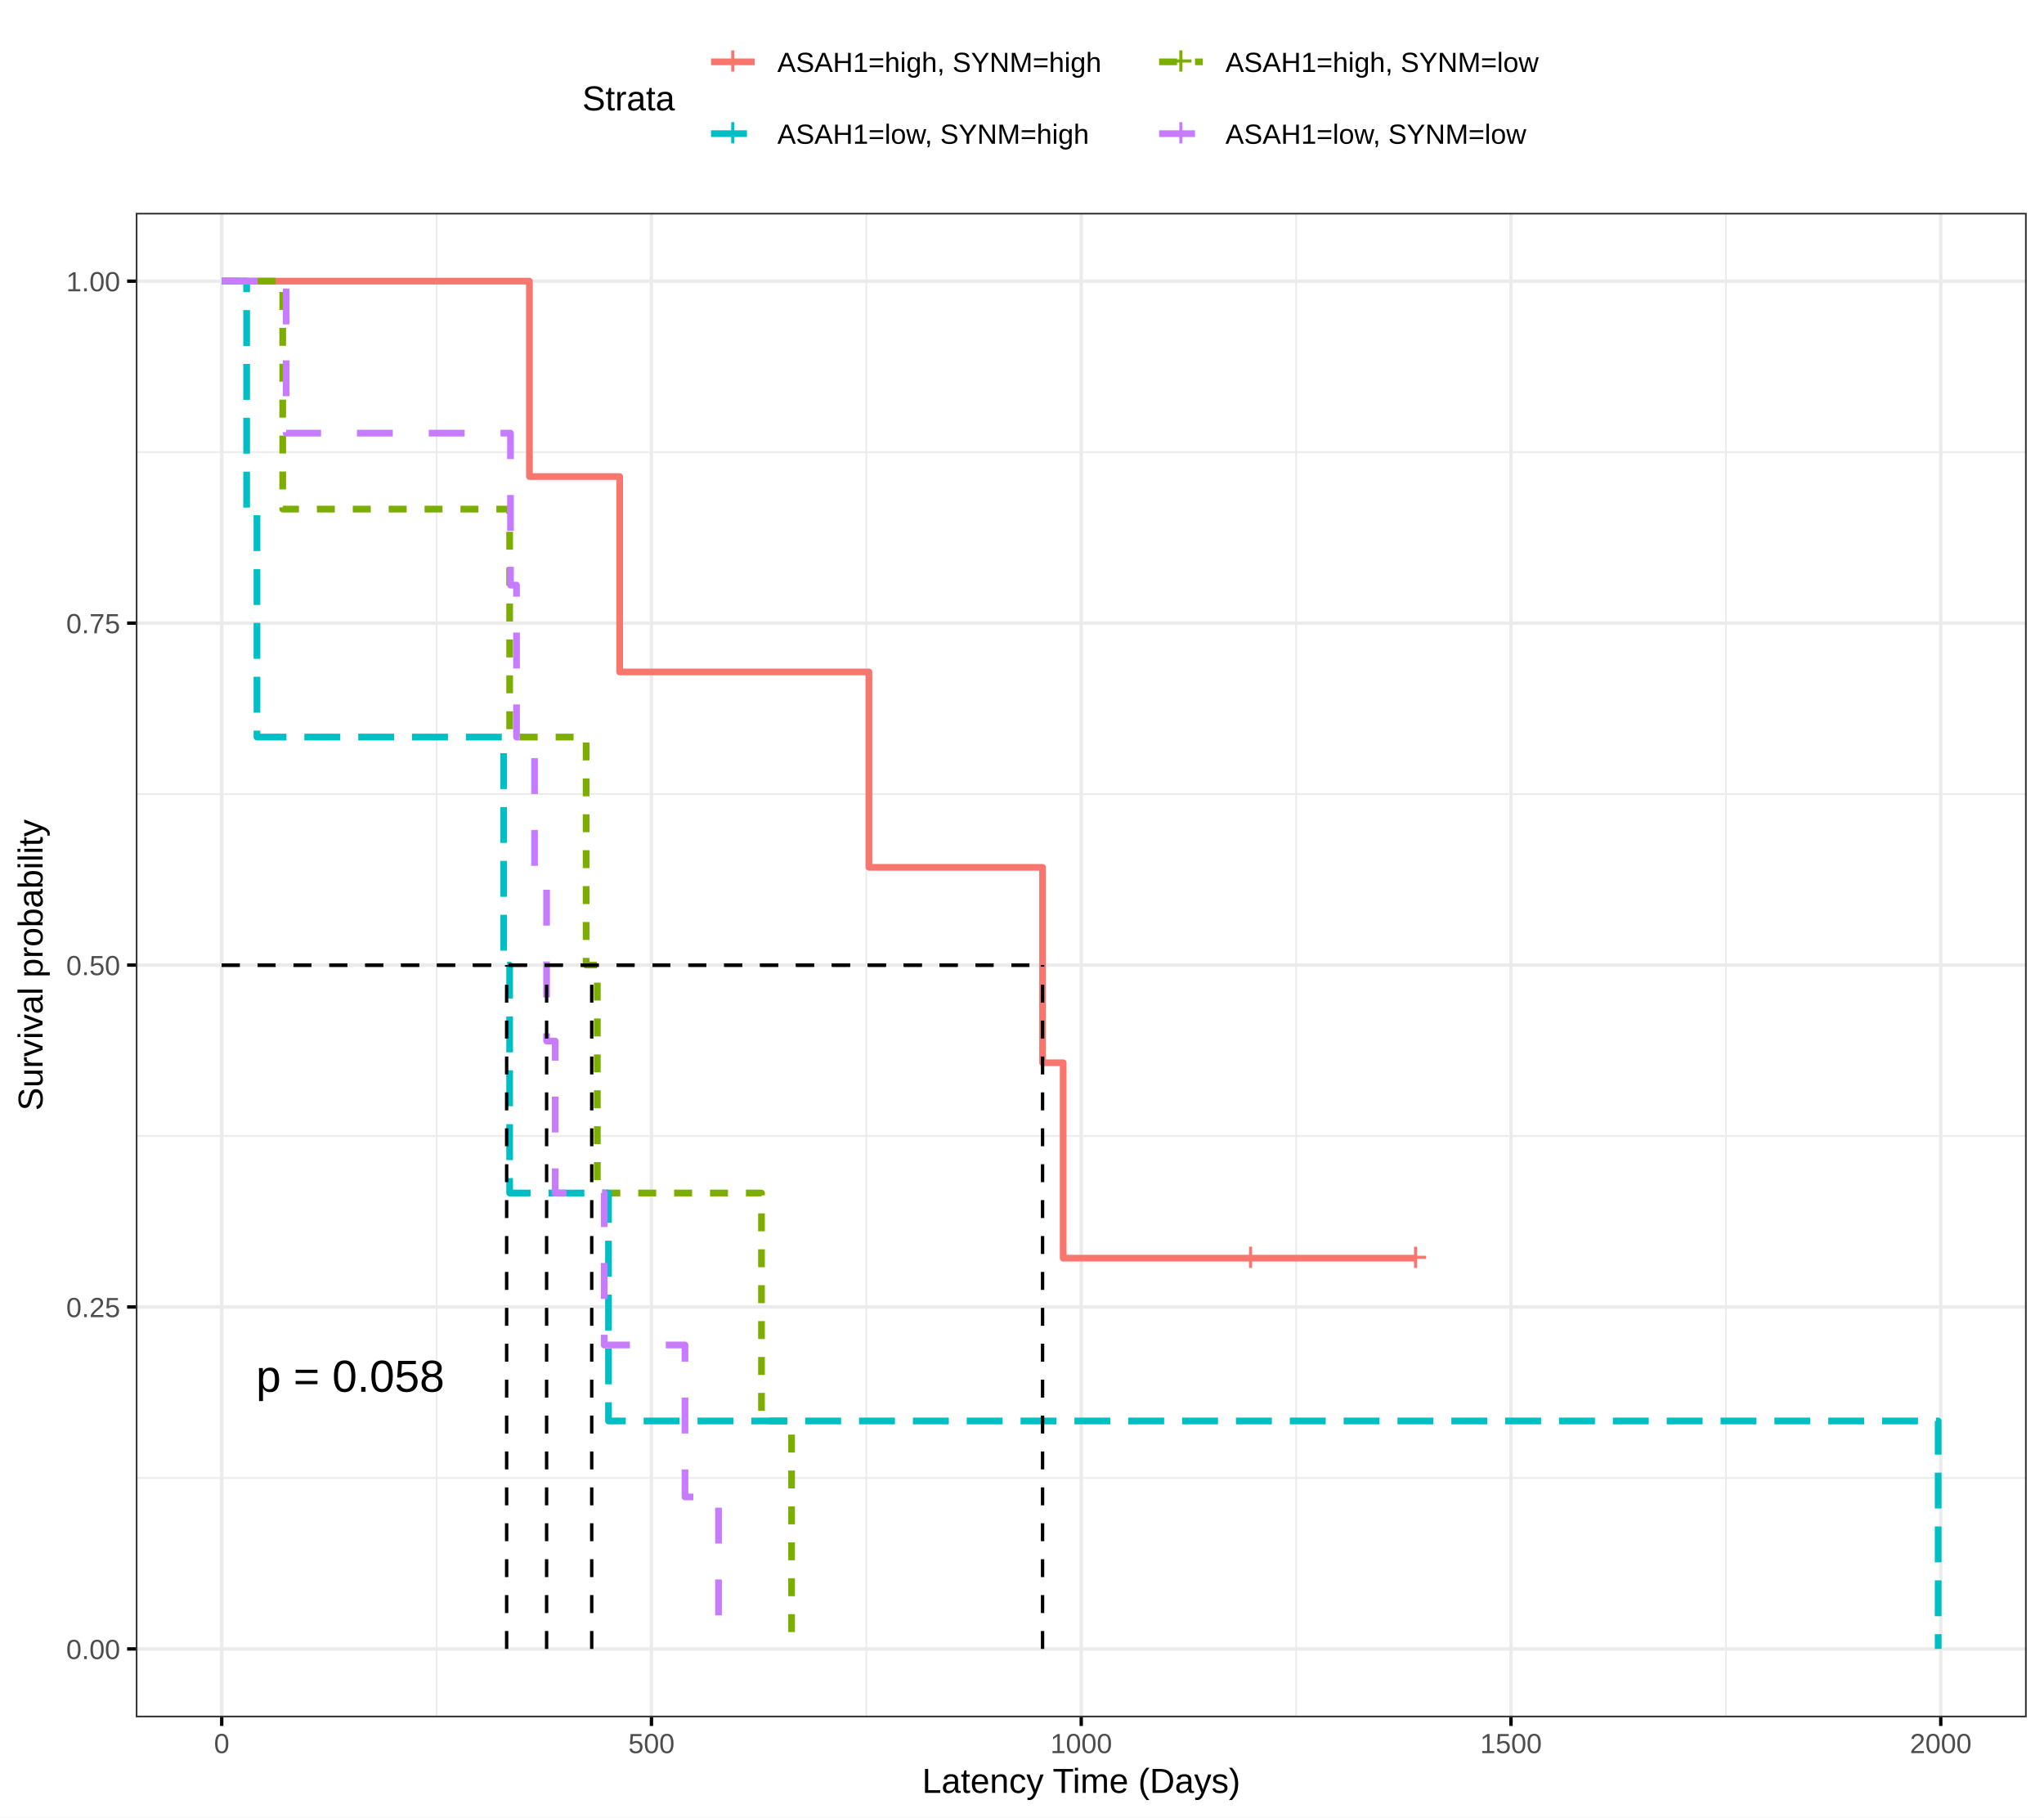
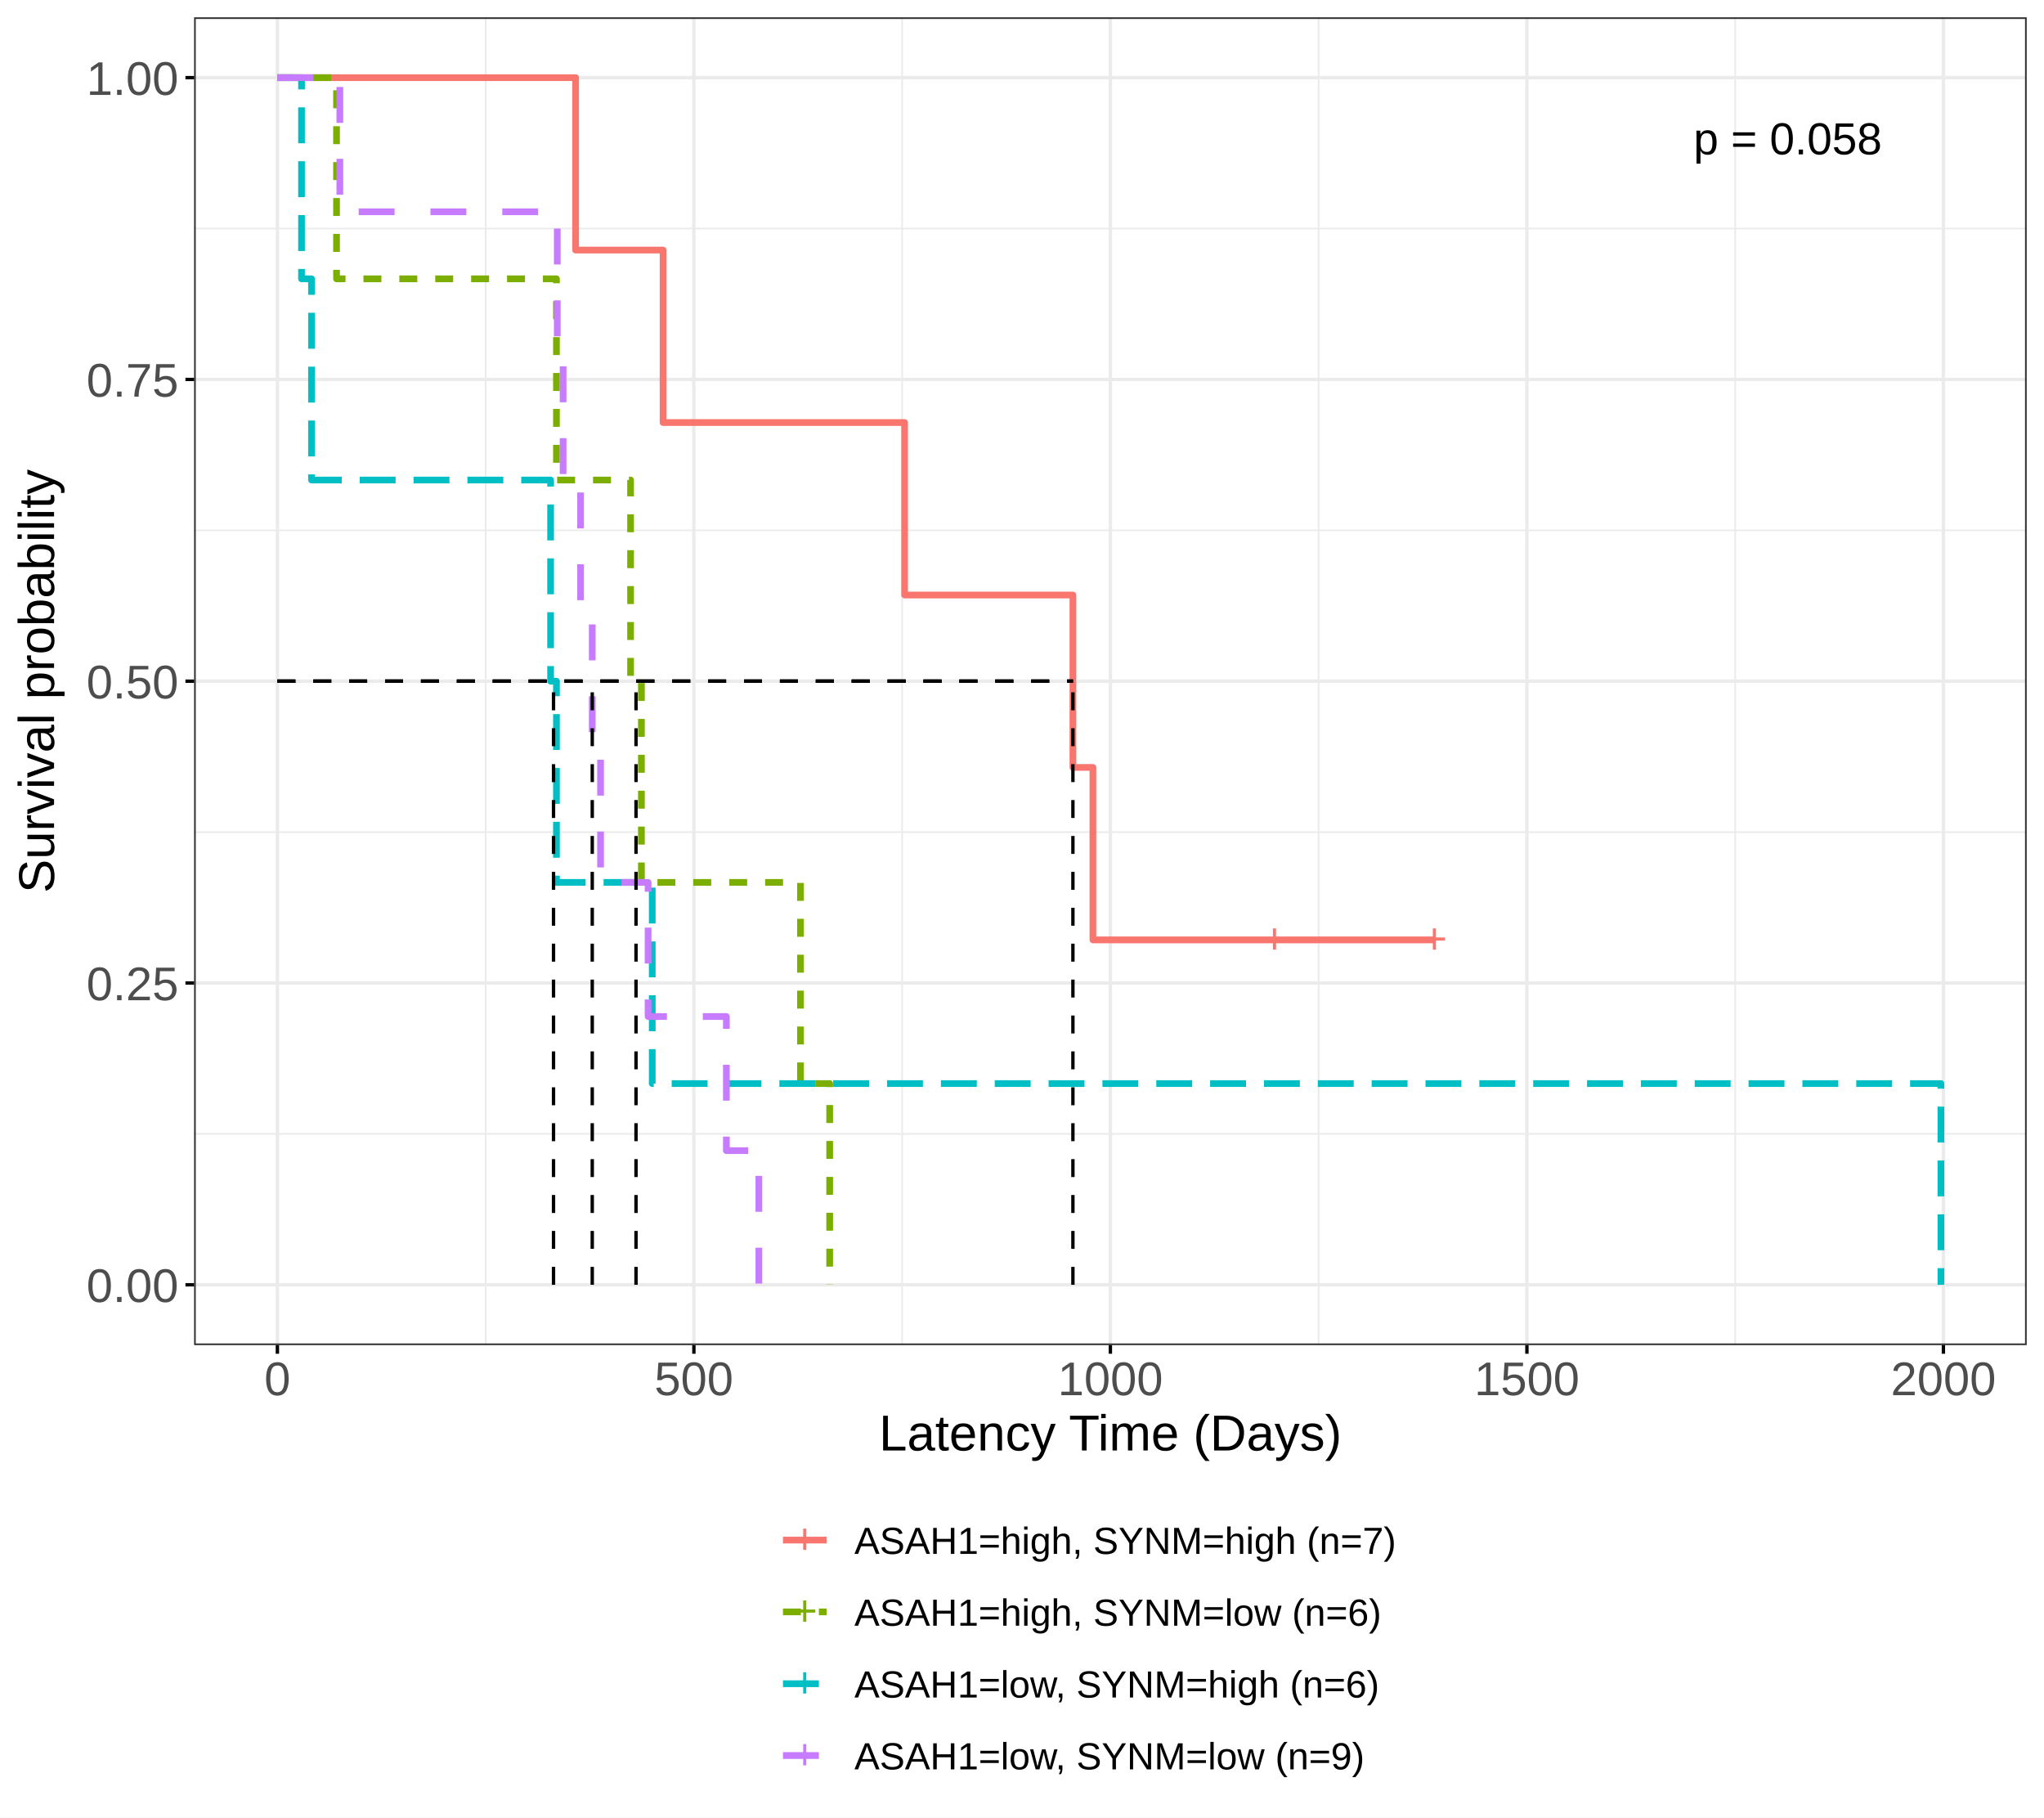
<svg xmlns="http://www.w3.org/2000/svg" class="svglite" width="648.00pt" height="576.00pt" viewBox="0 0 648.00 576.00">
  <defs>
    <style type="text/css">
    .svglite line, .svglite polyline, .svglite polygon, .svglite path, .svglite rect, .svglite circle {
      fill: none;
      stroke: #000000;
      stroke-linecap: round;
      stroke-linejoin: round;
      stroke-miterlimit: 10.00;
    }
    .svglite text {
      white-space: pre;
    }
  </style>
  </defs>
  <rect width="100%" height="100%" style="stroke: none; fill: #FFFFFF;" />
  <defs>
    <clipPath id="cpMC4wMHw2NDguMDB8MC4wMHw1NzYuMDA=">
      <rect x="0.00" y="0.00" width="648.00" height="576.00" />
    </clipPath>
  </defs>
  <g clip-path="url(#cpMC4wMHw2NDguMDB8MC4wMHw1NzYuMDA=)">
-     <rect x="0.00" y="0.00" width="648.00" height="576.00" style="stroke-width: 1.07; stroke: #FFFFFF; fill: #FFFFFF;" />
+     <rect x="0" y="0.00" width="648.00" height="576.00" style="stroke-width: 1.07; stroke: #FFFFFF; fill: #FFFFFF;" />
  </g>
  <defs>
-     <clipPath id="cpNDMuMDR8NjQyLjUyfDY3LjQ0fDU0NC4yOQ==">
-       <rect x="43.04" y="67.44" width="599.48" height="476.86" />
+     <clipPath id="cpNjEuNTN8NjQyLjUyfDUuNDh8NDI2LjMz">
+       <rect x="61.53" y="5.48" width="580.99" height="420.85" />
    </clipPath>
  </defs>
-   <g clip-path="url(#cpNDMuMDR8NjQyLjUyfDY3LjQ0fDU0NC4yOQ==)">
-     <rect x="43.04" y="67.44" width="599.48" height="476.86" style="stroke-width: 1.07; stroke: none; fill: #FFFFFF;" />
-     <polyline points="43.04,468.43 642.52,468.43 " style="stroke-width: 0.53; stroke: #EBEBEB; stroke-linecap: butt;" />
-     <polyline points="43.04,360.05 642.52,360.05 " style="stroke-width: 0.53; stroke: #EBEBEB; stroke-linecap: butt;" />
-     <polyline points="43.04,251.68 642.52,251.68 " style="stroke-width: 0.53; stroke: #EBEBEB; stroke-linecap: butt;" />
-     <polyline points="43.04,143.30 642.52,143.30 " style="stroke-width: 0.53; stroke: #EBEBEB; stroke-linecap: butt;" />
-     <polyline points="138.41,544.29 138.41,67.44 " style="stroke-width: 0.53; stroke: #EBEBEB; stroke-linecap: butt;" />
-     <polyline points="274.66,544.29 274.66,67.44 " style="stroke-width: 0.53; stroke: #EBEBEB; stroke-linecap: butt;" />
-     <polyline points="410.90,544.29 410.90,67.44 " style="stroke-width: 0.53; stroke: #EBEBEB; stroke-linecap: butt;" />
-     <polyline points="547.15,544.29 547.15,67.44 " style="stroke-width: 0.53; stroke: #EBEBEB; stroke-linecap: butt;" />
-     <polyline points="43.04,522.62 642.52,522.62 " style="stroke-width: 1.07; stroke: #EBEBEB; stroke-linecap: butt;" />
-     <polyline points="43.04,414.24 642.52,414.24 " style="stroke-width: 1.07; stroke: #EBEBEB; stroke-linecap: butt;" />
-     <polyline points="43.04,305.87 642.52,305.87 " style="stroke-width: 1.07; stroke: #EBEBEB; stroke-linecap: butt;" />
-     <polyline points="43.04,197.49 642.52,197.49 " style="stroke-width: 1.07; stroke: #EBEBEB; stroke-linecap: butt;" />
-     <polyline points="43.04,89.11 642.52,89.11 " style="stroke-width: 1.07; stroke: #EBEBEB; stroke-linecap: butt;" />
-     <polyline points="70.29,544.29 70.29,67.44 " style="stroke-width: 1.07; stroke: #EBEBEB; stroke-linecap: butt;" />
-     <polyline points="206.53,544.29 206.53,67.44 " style="stroke-width: 1.07; stroke: #EBEBEB; stroke-linecap: butt;" />
-     <polyline points="342.78,544.29 342.78,67.44 " style="stroke-width: 1.07; stroke: #EBEBEB; stroke-linecap: butt;" />
-     <polyline points="479.03,544.29 479.03,67.44 " style="stroke-width: 1.07; stroke: #EBEBEB; stroke-linecap: butt;" />
-     <polyline points="615.27,544.29 615.27,67.44 " style="stroke-width: 1.07; stroke: #EBEBEB; stroke-linecap: butt;" />
-     <polyline points="70.29,89.11 167.84,89.11 167.84,151.04 196.45,151.04 196.45,212.97 275.47,212.97 275.47,274.90 330.52,274.90 330.52,336.83 337.06,336.83 337.06,398.76 396.46,398.76 396.46,398.76 448.78,398.76 448.78,398.76 " style="stroke-width: 2.13; stroke: #F8766D; stroke-linecap: butt;" />
-     <polyline points="70.29,89.11 89.63,89.11 89.63,161.36 161.57,161.36 161.57,233.61 185.82,233.61 185.82,305.87 189.37,305.87 189.37,378.12 241.41,378.12 241.41,450.37 250.95,450.37 250.95,522.62 " style="stroke-width: 2.13; stroke: #7CAE00; stroke-dasharray: 5.69,5.69; stroke-linecap: butt;" />
-     <polyline points="70.29,89.11 78.19,89.11 78.19,161.36 81.46,161.36 81.46,233.61 159.66,233.61 159.66,305.87 161.57,305.87 161.57,378.12 192.91,378.12 192.91,450.37 614.45,450.37 614.45,522.62 " style="stroke-width: 2.13; stroke: #00BFC4; stroke-dasharray: 11.38,5.69; stroke-linecap: butt;" />
-     <polyline points="70.29,89.11 90.72,89.11 90.72,137.28 161.84,137.28 161.84,185.45 163.75,185.45 163.75,233.61 169.47,233.61 169.47,281.78 173.29,281.78 173.29,329.95 176.01,329.95 176.01,378.12 191.55,378.12 191.55,426.28 217.16,426.28 217.16,474.45 227.79,474.45 227.79,522.62 " style="stroke-width: 2.13; stroke: #C77CFF; stroke-dasharray: 11.38,11.38; stroke-linecap: butt;" />
-     <text x="396.46" y="403.07" text-anchor="middle" style="font-size: 13.75px;fill: #F8766D; font-family: &quot;Arimo&quot;;" textLength="11.51px" lengthAdjust="spacingAndGlyphs">+</text>
-     <text x="448.78" y="403.07" text-anchor="middle" style="font-size: 13.75px;fill: #F8766D; font-family: &quot;Arimo&quot;;" textLength="11.51px" lengthAdjust="spacingAndGlyphs">+</text>
-     <text x="81.17" y="441.10" style="font-size: 14.23px; font-family: &quot;Arimo&quot;;" textLength="70.71px" lengthAdjust="spacingAndGlyphs">p = 0.058</text>
-     <line x1="70.29" y1="305.87" x2="330.52" y2="305.87" style="stroke-width: 1.07; stroke-dasharray: 5.69,5.69; stroke-linecap: butt;" />
-     <line x1="70.29" y1="305.87" x2="330.52" y2="305.87" style="stroke-width: 1.07; stroke-dasharray: 5.69,5.69; stroke-linecap: butt;" />
-     <line x1="70.29" y1="305.87" x2="330.52" y2="305.87" style="stroke-width: 1.07; stroke-dasharray: 5.69,5.69; stroke-linecap: butt;" />
-     <line x1="70.29" y1="305.87" x2="330.52" y2="305.87" style="stroke-width: 1.07; stroke-dasharray: 5.69,5.69; stroke-linecap: butt;" />
-     <line x1="330.52" y1="522.62" x2="330.52" y2="305.87" style="stroke-width: 1.07; stroke-dasharray: 5.69,5.69; stroke-linecap: butt;" />
-     <line x1="187.59" y1="522.62" x2="187.59" y2="305.87" style="stroke-width: 1.07; stroke-dasharray: 5.69,5.69; stroke-linecap: butt;" />
-     <line x1="160.62" y1="522.62" x2="160.62" y2="305.87" style="stroke-width: 1.07; stroke-dasharray: 5.69,5.69; stroke-linecap: butt;" />
-     <line x1="173.29" y1="522.62" x2="173.29" y2="305.87" style="stroke-width: 1.07; stroke-dasharray: 5.69,5.69; stroke-linecap: butt;" />
-     <rect x="43.04" y="67.44" width="599.48" height="476.86" style="stroke-width: 1.07; stroke: #333333;" />
+   <g clip-path="url(#cpNjEuNTN8NjQyLjUyfDUuNDh8NDI2LjMz)">
+     <rect x="61.53" y="5.48" width="580.99" height="420.85" style="stroke-width: 1.07; stroke: none; fill: #FFFFFF;" />
+     <polyline points="61.53,359.38 642.52,359.38 " style="stroke-width: 0.53; stroke: #EBEBEB; stroke-linecap: butt;" />
+     <polyline points="61.53,263.73 642.52,263.73 " style="stroke-width: 0.53; stroke: #EBEBEB; stroke-linecap: butt;" />
+     <polyline points="61.53,168.08 642.52,168.08 " style="stroke-width: 0.53; stroke: #EBEBEB; stroke-linecap: butt;" />
+     <polyline points="61.53,72.43 642.52,72.43 " style="stroke-width: 0.53; stroke: #EBEBEB; stroke-linecap: butt;" />
+     <polyline points="153.96,426.33 153.96,5.48 " style="stroke-width: 0.53; stroke: #EBEBEB; stroke-linecap: butt;" />
+     <polyline points="286.00,426.33 286.00,5.48 " style="stroke-width: 0.53; stroke: #EBEBEB; stroke-linecap: butt;" />
+     <polyline points="418.05,426.33 418.05,5.48 " style="stroke-width: 0.53; stroke: #EBEBEB; stroke-linecap: butt;" />
+     <polyline points="550.09,426.33 550.09,5.48 " style="stroke-width: 0.53; stroke: #EBEBEB; stroke-linecap: butt;" />
+     <polyline points="61.53,407.20 642.52,407.20 " style="stroke-width: 1.07; stroke: #EBEBEB; stroke-linecap: butt;" />
+     <polyline points="61.53,311.55 642.52,311.55 " style="stroke-width: 1.07; stroke: #EBEBEB; stroke-linecap: butt;" />
+     <polyline points="61.53,215.90 642.52,215.90 " style="stroke-width: 1.07; stroke: #EBEBEB; stroke-linecap: butt;" />
+     <polyline points="61.53,120.26 642.52,120.26 " style="stroke-width: 1.07; stroke: #EBEBEB; stroke-linecap: butt;" />
+     <polyline points="61.53,24.61 642.52,24.61 " style="stroke-width: 1.07; stroke: #EBEBEB; stroke-linecap: butt;" />
+     <polyline points="87.94,426.33 87.94,5.48 " style="stroke-width: 1.07; stroke: #EBEBEB; stroke-linecap: butt;" />
+     <polyline points="219.98,426.33 219.98,5.48 " style="stroke-width: 1.07; stroke: #EBEBEB; stroke-linecap: butt;" />
+     <polyline points="352.02,426.33 352.02,5.48 " style="stroke-width: 1.07; stroke: #EBEBEB; stroke-linecap: butt;" />
+     <polyline points="484.07,426.33 484.07,5.48 " style="stroke-width: 1.07; stroke: #EBEBEB; stroke-linecap: butt;" />
+     <polyline points="616.11,426.33 616.11,5.48 " style="stroke-width: 1.07; stroke: #EBEBEB; stroke-linecap: butt;" />
+     <polyline points="87.94,24.61 182.48,24.61 182.48,79.26 210.21,79.26 210.21,133.92 286.79,133.92 286.79,188.58 340.14,188.58 340.14,243.23 346.48,243.23 346.48,297.89 404.05,297.89 404.05,297.89 454.75,297.89 454.75,297.89 " style="stroke-width: 2.13; stroke: #F8766D; stroke-linecap: butt;" />
+     <polyline points="87.94,24.61 106.69,24.61 106.69,88.37 176.41,88.37 176.41,152.14 199.91,152.14 199.91,215.90 203.34,215.90 203.34,279.67 253.78,279.67 253.78,343.43 263.03,343.43 263.03,407.20 " style="stroke-width: 2.13; stroke: #7CAE00; stroke-dasharray: 5.69,5.69; stroke-linecap: butt;" />
+     <polyline points="87.94,24.61 95.59,24.61 95.59,88.37 98.76,88.37 98.76,152.14 174.56,152.14 174.56,215.90 176.41,215.90 176.41,279.67 206.78,279.67 206.78,343.43 615.32,343.43 615.32,407.20 " style="stroke-width: 2.13; stroke: #00BFC4; stroke-dasharray: 11.38,5.69; stroke-linecap: butt;" />
+     <polyline points="87.94,24.61 107.74,24.61 107.74,67.12 176.67,67.12 176.67,109.63 178.52,109.63 178.52,152.14 184.06,152.14 184.06,194.65 187.76,194.65 187.76,237.16 190.40,237.16 190.40,279.67 205.46,279.67 205.46,322.18 230.28,322.18 230.28,364.69 240.58,364.69 240.58,407.20 " style="stroke-width: 2.13; stroke: #C77CFF; stroke-dasharray: 11.38,11.38; stroke-linecap: butt;" />
+     <text x="404.05" y="302.19" text-anchor="middle" style="font-size: 13.75px;fill: #F8766D; font-family: &quot;Arimo&quot;;" textLength="11.51px" lengthAdjust="spacingAndGlyphs">+</text>
+     <text x="454.75" y="302.19" text-anchor="middle" style="font-size: 13.75px;fill: #F8766D; font-family: &quot;Arimo&quot;;" textLength="11.51px" lengthAdjust="spacingAndGlyphs">+</text>
+     <text x="536.89" y="48.92" style="font-size: 14.23px; font-family: &quot;Arimo&quot;;" textLength="70.71px" lengthAdjust="spacingAndGlyphs">p = 0.058</text>
+     <line x1="87.94" y1="215.90" x2="340.14" y2="215.90" style="stroke-width: 1.07; stroke-dasharray: 5.69,5.69; stroke-linecap: butt;" />
+     <line x1="87.94" y1="215.90" x2="340.14" y2="215.90" style="stroke-width: 1.07; stroke-dasharray: 5.69,5.69; stroke-linecap: butt;" />
+     <line x1="87.94" y1="215.90" x2="340.14" y2="215.90" style="stroke-width: 1.07; stroke-dasharray: 5.69,5.69; stroke-linecap: butt;" />
+     <line x1="87.94" y1="215.90" x2="340.14" y2="215.90" style="stroke-width: 1.07; stroke-dasharray: 5.69,5.69; stroke-linecap: butt;" />
+     <line x1="340.14" y1="407.20" x2="340.14" y2="215.90" style="stroke-width: 1.07; stroke-dasharray: 5.69,5.69; stroke-linecap: butt;" />
+     <line x1="201.63" y1="407.20" x2="201.63" y2="215.90" style="stroke-width: 1.07; stroke-dasharray: 5.69,5.69; stroke-linecap: butt;" />
+     <line x1="175.48" y1="407.20" x2="175.48" y2="215.90" style="stroke-width: 1.07; stroke-dasharray: 5.69,5.69; stroke-linecap: butt;" />
+     <line x1="187.76" y1="407.20" x2="187.76" y2="215.90" style="stroke-width: 1.07; stroke-dasharray: 5.69,5.69; stroke-linecap: butt;" />
+     <rect x="61.53" y="5.48" width="580.99" height="420.85" style="stroke-width: 1.07; stroke: #333333;" />
  </g>
  <g clip-path="url(#cpMC4wMHw2NDguMDB8MC4wMHw1NzYuMDA=)">
-     <text x="38.11" y="525.83" text-anchor="end" style="font-size: 8.80px;fill: #4D4D4D; font-family: &quot;Arimo&quot;;" textLength="19.58px" lengthAdjust="spacingAndGlyphs">0.00</text>
-     <text x="38.11" y="417.45" text-anchor="end" style="font-size: 8.80px;fill: #4D4D4D; font-family: &quot;Arimo&quot;;" textLength="19.58px" lengthAdjust="spacingAndGlyphs">0.25</text>
-     <text x="38.11" y="309.07" text-anchor="end" style="font-size: 8.80px;fill: #4D4D4D; font-family: &quot;Arimo&quot;;" textLength="19.58px" lengthAdjust="spacingAndGlyphs">0.50</text>
-     <text x="38.11" y="200.70" text-anchor="end" style="font-size: 8.80px;fill: #4D4D4D; font-family: &quot;Arimo&quot;;" textLength="19.58px" lengthAdjust="spacingAndGlyphs">0.75</text>
-     <text x="38.11" y="92.32" text-anchor="end" style="font-size: 8.80px;fill: #4D4D4D; font-family: &quot;Arimo&quot;;" textLength="19.58px" lengthAdjust="spacingAndGlyphs">1.00</text>
-     <polyline points="40.30,522.62 43.04,522.62 " style="stroke-width: 1.07; stroke-linecap: butt;" />
-     <polyline points="40.30,414.24 43.04,414.24 " style="stroke-width: 1.07; stroke-linecap: butt;" />
-     <polyline points="40.30,305.87 43.04,305.87 " style="stroke-width: 1.07; stroke-linecap: butt;" />
-     <polyline points="40.30,197.49 43.04,197.49 " style="stroke-width: 1.07; stroke-linecap: butt;" />
-     <polyline points="40.30,89.11 43.04,89.11 " style="stroke-width: 1.07; stroke-linecap: butt;" />
-     <polyline points="70.29,547.03 70.29,544.29 " style="stroke-width: 1.07; stroke-linecap: butt;" />
-     <polyline points="206.53,547.03 206.53,544.29 " style="stroke-width: 1.07; stroke-linecap: butt;" />
-     <polyline points="342.78,547.03 342.78,544.29 " style="stroke-width: 1.07; stroke-linecap: butt;" />
-     <polyline points="479.03,547.03 479.03,544.29 " style="stroke-width: 1.07; stroke-linecap: butt;" />
-     <polyline points="615.27,547.03 615.27,544.29 " style="stroke-width: 1.07; stroke-linecap: butt;" />
-     <text x="70.29" y="555.64" text-anchor="middle" style="font-size: 8.80px;fill: #4D4D4D; font-family: &quot;Arimo&quot;;" textLength="5.59px" lengthAdjust="spacingAndGlyphs">0</text>
-     <text x="206.53" y="555.64" text-anchor="middle" style="font-size: 8.80px;fill: #4D4D4D; font-family: &quot;Arimo&quot;;" textLength="16.78px" lengthAdjust="spacingAndGlyphs">500</text>
-     <text x="342.78" y="555.64" text-anchor="middle" style="font-size: 8.80px;fill: #4D4D4D; font-family: &quot;Arimo&quot;;" textLength="22.38px" lengthAdjust="spacingAndGlyphs">1000</text>
-     <text x="479.03" y="555.64" text-anchor="middle" style="font-size: 8.80px;fill: #4D4D4D; font-family: &quot;Arimo&quot;;" textLength="22.38px" lengthAdjust="spacingAndGlyphs">1500</text>
-     <text x="615.27" y="555.64" text-anchor="middle" style="font-size: 8.80px;fill: #4D4D4D; font-family: &quot;Arimo&quot;;" textLength="22.38px" lengthAdjust="spacingAndGlyphs">2000</text>
-     <text x="342.78" y="568.23" text-anchor="middle" style="font-size: 11.00px; font-family: &quot;Arimo&quot;;" textLength="113.43px" lengthAdjust="spacingAndGlyphs">Latency Time (Days)</text>
-     <text transform="translate(13.50,305.87) rotate(-90)" text-anchor="middle" style="font-size: 11.00px; font-family: &quot;Arimo&quot;;" textLength="106.55px" lengthAdjust="spacingAndGlyphs">Survival probability</text>
-     <rect x="179.11" y="5.48" width="327.34" height="51.00" style="stroke-width: 1.07; stroke: none; fill: #FFFFFF;" />
-     <text x="184.59" y="34.99" style="font-size: 11.00px; font-family: &quot;Arimo&quot;;" textLength="33.61px" lengthAdjust="spacingAndGlyphs">Strata</text>
-     <rect x="223.68" y="10.96" width="17.28" height="17.28" style="stroke-width: 1.07; stroke: none; fill: #FFFFFF;" />
-     <line x1="225.41" y1="19.60" x2="239.23" y2="19.60" style="stroke-width: 2.13; stroke: #F8766D; stroke-linecap: butt;" />
-     <text x="232.32" y="23.90" text-anchor="middle" style="font-size: 13.75px;fill: #F8766D; font-family: &quot;Arimo&quot;;" textLength="11.51px" lengthAdjust="spacingAndGlyphs">+</text>
-     <rect x="365.74" y="10.96" width="17.28" height="17.28" style="stroke-width: 1.07; stroke: none; fill: #FFFFFF;" />
-     <line x1="367.47" y1="19.60" x2="381.30" y2="19.60" style="stroke-width: 2.13; stroke: #7CAE00; stroke-dasharray: 5.69,5.69; stroke-linecap: butt;" />
-     <text x="374.38" y="23.90" text-anchor="middle" style="font-size: 13.75px;fill: #7CAE00; font-family: &quot;Arimo&quot;;" textLength="11.51px" lengthAdjust="spacingAndGlyphs">+</text>
-     <rect x="223.68" y="33.72" width="17.28" height="17.28" style="stroke-width: 1.07; stroke: none; fill: #FFFFFF;" />
-     <line x1="225.41" y1="42.36" x2="239.23" y2="42.36" style="stroke-width: 2.13; stroke: #00BFC4; stroke-dasharray: 11.38,5.69; stroke-linecap: butt;" />
-     <text x="232.32" y="46.66" text-anchor="middle" style="font-size: 13.75px;fill: #00BFC4; font-family: &quot;Arimo&quot;;" textLength="11.51px" lengthAdjust="spacingAndGlyphs">+</text>
-     <rect x="365.74" y="33.72" width="17.28" height="17.28" style="stroke-width: 1.07; stroke: none; fill: #FFFFFF;" />
-     <line x1="367.47" y1="42.36" x2="381.30" y2="42.36" style="stroke-width: 2.13; stroke: #C77CFF; stroke-dasharray: 11.38,11.38; stroke-linecap: butt;" />
-     <text x="374.38" y="46.66" text-anchor="middle" style="font-size: 13.75px;fill: #C77CFF; font-family: &quot;Arimo&quot;;" textLength="11.51px" lengthAdjust="spacingAndGlyphs">+</text>
-     <text x="246.44" y="22.81" style="font-size: 8.80px; font-family: &quot;Arimo&quot;;" textLength="113.82px" lengthAdjust="spacingAndGlyphs">ASAH1=high, SYNM=high</text>
-     <text x="388.50" y="22.81" style="font-size: 8.80px; font-family: &quot;Arimo&quot;;" textLength="112.46px" lengthAdjust="spacingAndGlyphs">ASAH1=high, SYNM=low </text>
-     <text x="246.44" y="45.57" style="font-size: 8.80px; font-family: &quot;Arimo&quot;;" textLength="109.67px" lengthAdjust="spacingAndGlyphs">ASAH1=low, SYNM=high</text>
-     <text x="388.50" y="45.57" style="font-size: 8.80px; font-family: &quot;Arimo&quot;;" textLength="108.31px" lengthAdjust="spacingAndGlyphs">ASAH1=low, SYNM=low </text>
+     <text x="56.60" y="412.67" text-anchor="end" style="font-size: 15.00px;fill: #4D4D4D; font-family: &quot;Arimo&quot;;" textLength="33.39px" lengthAdjust="spacingAndGlyphs">0.00</text>
+     <text x="56.60" y="317.02" text-anchor="end" style="font-size: 15.00px;fill: #4D4D4D; font-family: &quot;Arimo&quot;;" textLength="33.39px" lengthAdjust="spacingAndGlyphs">0.25</text>
+     <text x="56.60" y="221.37" text-anchor="end" style="font-size: 15.00px;fill: #4D4D4D; font-family: &quot;Arimo&quot;;" textLength="33.39px" lengthAdjust="spacingAndGlyphs">0.50</text>
+     <text x="56.60" y="125.72" text-anchor="end" style="font-size: 15.00px;fill: #4D4D4D; font-family: &quot;Arimo&quot;;" textLength="33.39px" lengthAdjust="spacingAndGlyphs">0.75</text>
+     <text x="56.60" y="30.08" text-anchor="end" style="font-size: 15.00px;fill: #4D4D4D; font-family: &quot;Arimo&quot;;" textLength="33.39px" lengthAdjust="spacingAndGlyphs">1.00</text>
+     <polyline points="58.79,407.20 61.53,407.20 " style="stroke-width: 1.07; stroke-linecap: butt;" />
+     <polyline points="58.79,311.55 61.53,311.55 " style="stroke-width: 1.07; stroke-linecap: butt;" />
+     <polyline points="58.79,215.90 61.53,215.90 " style="stroke-width: 1.07; stroke-linecap: butt;" />
+     <polyline points="58.79,120.26 61.53,120.26 " style="stroke-width: 1.07; stroke-linecap: butt;" />
+     <polyline points="58.79,24.61 61.53,24.61 " style="stroke-width: 1.07; stroke-linecap: butt;" />
+     <polyline points="87.94,429.07 87.94,426.33 " style="stroke-width: 1.07; stroke-linecap: butt;" />
+     <polyline points="219.98,429.07 219.98,426.33 " style="stroke-width: 1.07; stroke-linecap: butt;" />
+     <polyline points="352.02,429.07 352.02,426.33 " style="stroke-width: 1.07; stroke-linecap: butt;" />
+     <polyline points="484.07,429.07 484.07,426.33 " style="stroke-width: 1.07; stroke-linecap: butt;" />
+     <polyline points="616.11,429.07 616.11,426.33 " style="stroke-width: 1.07; stroke-linecap: butt;" />
+     <text x="87.94" y="442.20" text-anchor="middle" style="font-size: 15.00px;fill: #4D4D4D; font-family: &quot;Arimo&quot;;" textLength="9.54px" lengthAdjust="spacingAndGlyphs">0</text>
+     <text x="219.98" y="442.20" text-anchor="middle" style="font-size: 15.00px;fill: #4D4D4D; font-family: &quot;Arimo&quot;;" textLength="28.62px" lengthAdjust="spacingAndGlyphs">500</text>
+     <text x="352.02" y="442.20" text-anchor="middle" style="font-size: 15.00px;fill: #4D4D4D; font-family: &quot;Arimo&quot;;" textLength="38.16px" lengthAdjust="spacingAndGlyphs">1000</text>
+     <text x="484.07" y="442.20" text-anchor="middle" style="font-size: 15.00px;fill: #4D4D4D; font-family: &quot;Arimo&quot;;" textLength="38.16px" lengthAdjust="spacingAndGlyphs">1500</text>
+     <text x="616.11" y="442.20" text-anchor="middle" style="font-size: 15.00px;fill: #4D4D4D; font-family: &quot;Arimo&quot;;" textLength="38.16px" lengthAdjust="spacingAndGlyphs">2000</text>
+     <text x="352.02" y="459.72" text-anchor="middle" style="font-size: 16.00px; font-family: &quot;Arimo&quot;;" textLength="164.97px" lengthAdjust="spacingAndGlyphs">Latency Time (Days)</text>
+     <text transform="translate(17.14,215.90) rotate(-90)" text-anchor="middle" style="font-size: 16.00px; font-family: &quot;Arimo&quot;;" textLength="154.92px" lengthAdjust="spacingAndGlyphs">Survival probability</text>
+     <rect x="233.93" y="474.00" width="236.19" height="96.52" style="stroke-width: 1.07; stroke: none; fill: #FFFFFF;" />
+     <rect x="246.49" y="479.48" width="17.28" height="17.28" style="stroke-width: 1.07; stroke: none; fill: #FFFFFF;" />
+     <line x1="248.22" y1="488.12" x2="262.05" y2="488.12" style="stroke-width: 2.13; stroke: #F8766D; stroke-linecap: butt;" />
+     <text x="255.13" y="492.43" text-anchor="middle" style="font-size: 13.75px;fill: #F8766D; font-family: &quot;Arimo&quot;;" textLength="11.51px" lengthAdjust="spacingAndGlyphs">+</text>
+     <rect x="246.49" y="502.24" width="17.28" height="17.28" style="stroke-width: 1.07; stroke: none; fill: #FFFFFF;" />
+     <line x1="248.22" y1="510.88" x2="262.05" y2="510.88" style="stroke-width: 2.13; stroke: #7CAE00; stroke-dasharray: 5.69,5.69; stroke-linecap: butt;" />
+     <text x="255.13" y="515.19" text-anchor="middle" style="font-size: 13.75px;fill: #7CAE00; font-family: &quot;Arimo&quot;;" textLength="11.51px" lengthAdjust="spacingAndGlyphs">+</text>
+     <rect x="246.49" y="525.00" width="17.28" height="17.28" style="stroke-width: 1.07; stroke: none; fill: #FFFFFF;" />
+     <line x1="248.22" y1="533.64" x2="262.05" y2="533.64" style="stroke-width: 2.13; stroke: #00BFC4; stroke-dasharray: 11.38,5.69; stroke-linecap: butt;" />
+     <text x="255.13" y="537.95" text-anchor="middle" style="font-size: 13.75px;fill: #00BFC4; font-family: &quot;Arimo&quot;;" textLength="11.51px" lengthAdjust="spacingAndGlyphs">+</text>
+     <rect x="246.49" y="547.76" width="17.28" height="17.28" style="stroke-width: 1.07; stroke: none; fill: #FFFFFF;" />
+     <line x1="248.22" y1="556.40" x2="262.05" y2="556.40" style="stroke-width: 2.13; stroke: #C77CFF; stroke-dasharray: 11.38,11.38; stroke-linecap: butt;" />
+     <text x="255.13" y="560.71" text-anchor="middle" style="font-size: 13.75px;fill: #C77CFF; font-family: &quot;Arimo&quot;;" textLength="11.51px" lengthAdjust="spacingAndGlyphs">+</text>
+     <text x="270.86" y="492.50" style="font-size: 12.00px; font-family: &quot;Arimo&quot;;" textLength="193.78px" lengthAdjust="spacingAndGlyphs">ASAH1=high, SYNM=high (n=7)</text>
+     <text x="270.86" y="515.26" style="font-size: 12.00px; font-family: &quot;Arimo&quot;;" textLength="188.10px" lengthAdjust="spacingAndGlyphs">ASAH1=high, SYNM=low (n=6)</text>
+     <text x="270.86" y="538.02" style="font-size: 12.00px; font-family: &quot;Arimo&quot;;" textLength="188.10px" lengthAdjust="spacingAndGlyphs">ASAH1=low, SYNM=high (n=6)</text>
+     <text x="270.86" y="560.78" style="font-size: 12.00px; font-family: &quot;Arimo&quot;;" textLength="182.42px" lengthAdjust="spacingAndGlyphs">ASAH1=low, SYNM=low (n=9)</text>
  </g>
</svg>
